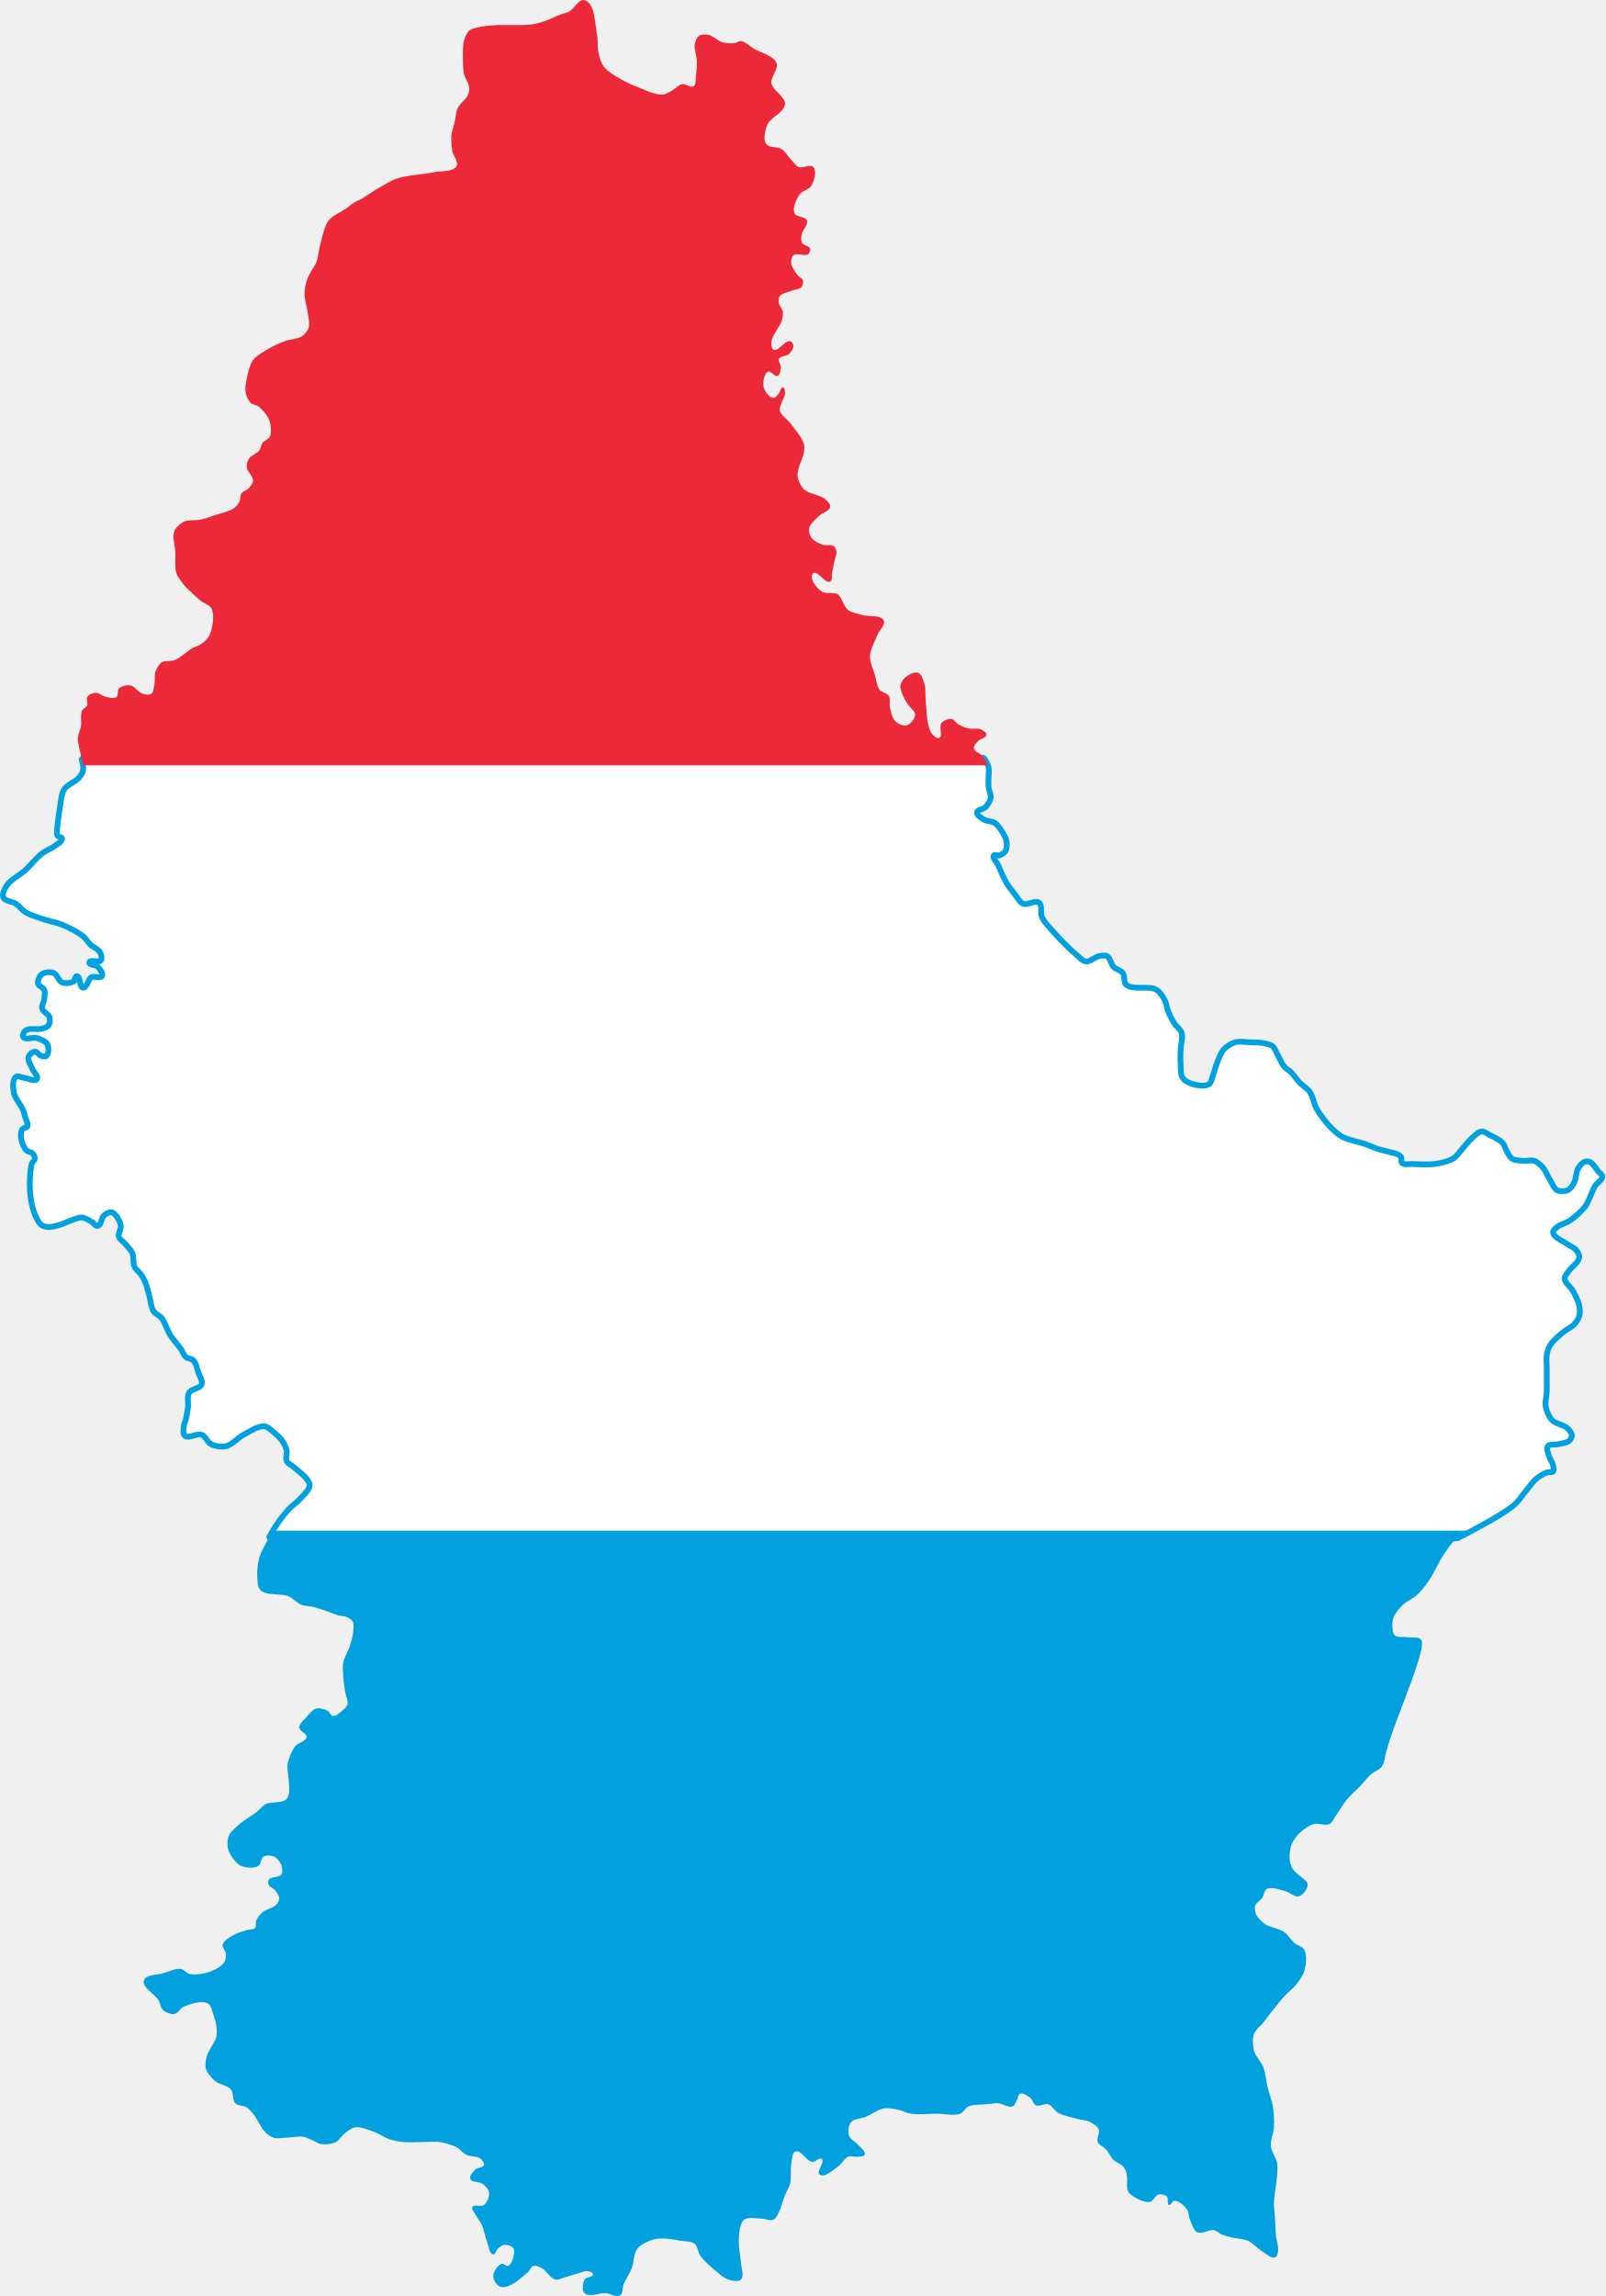
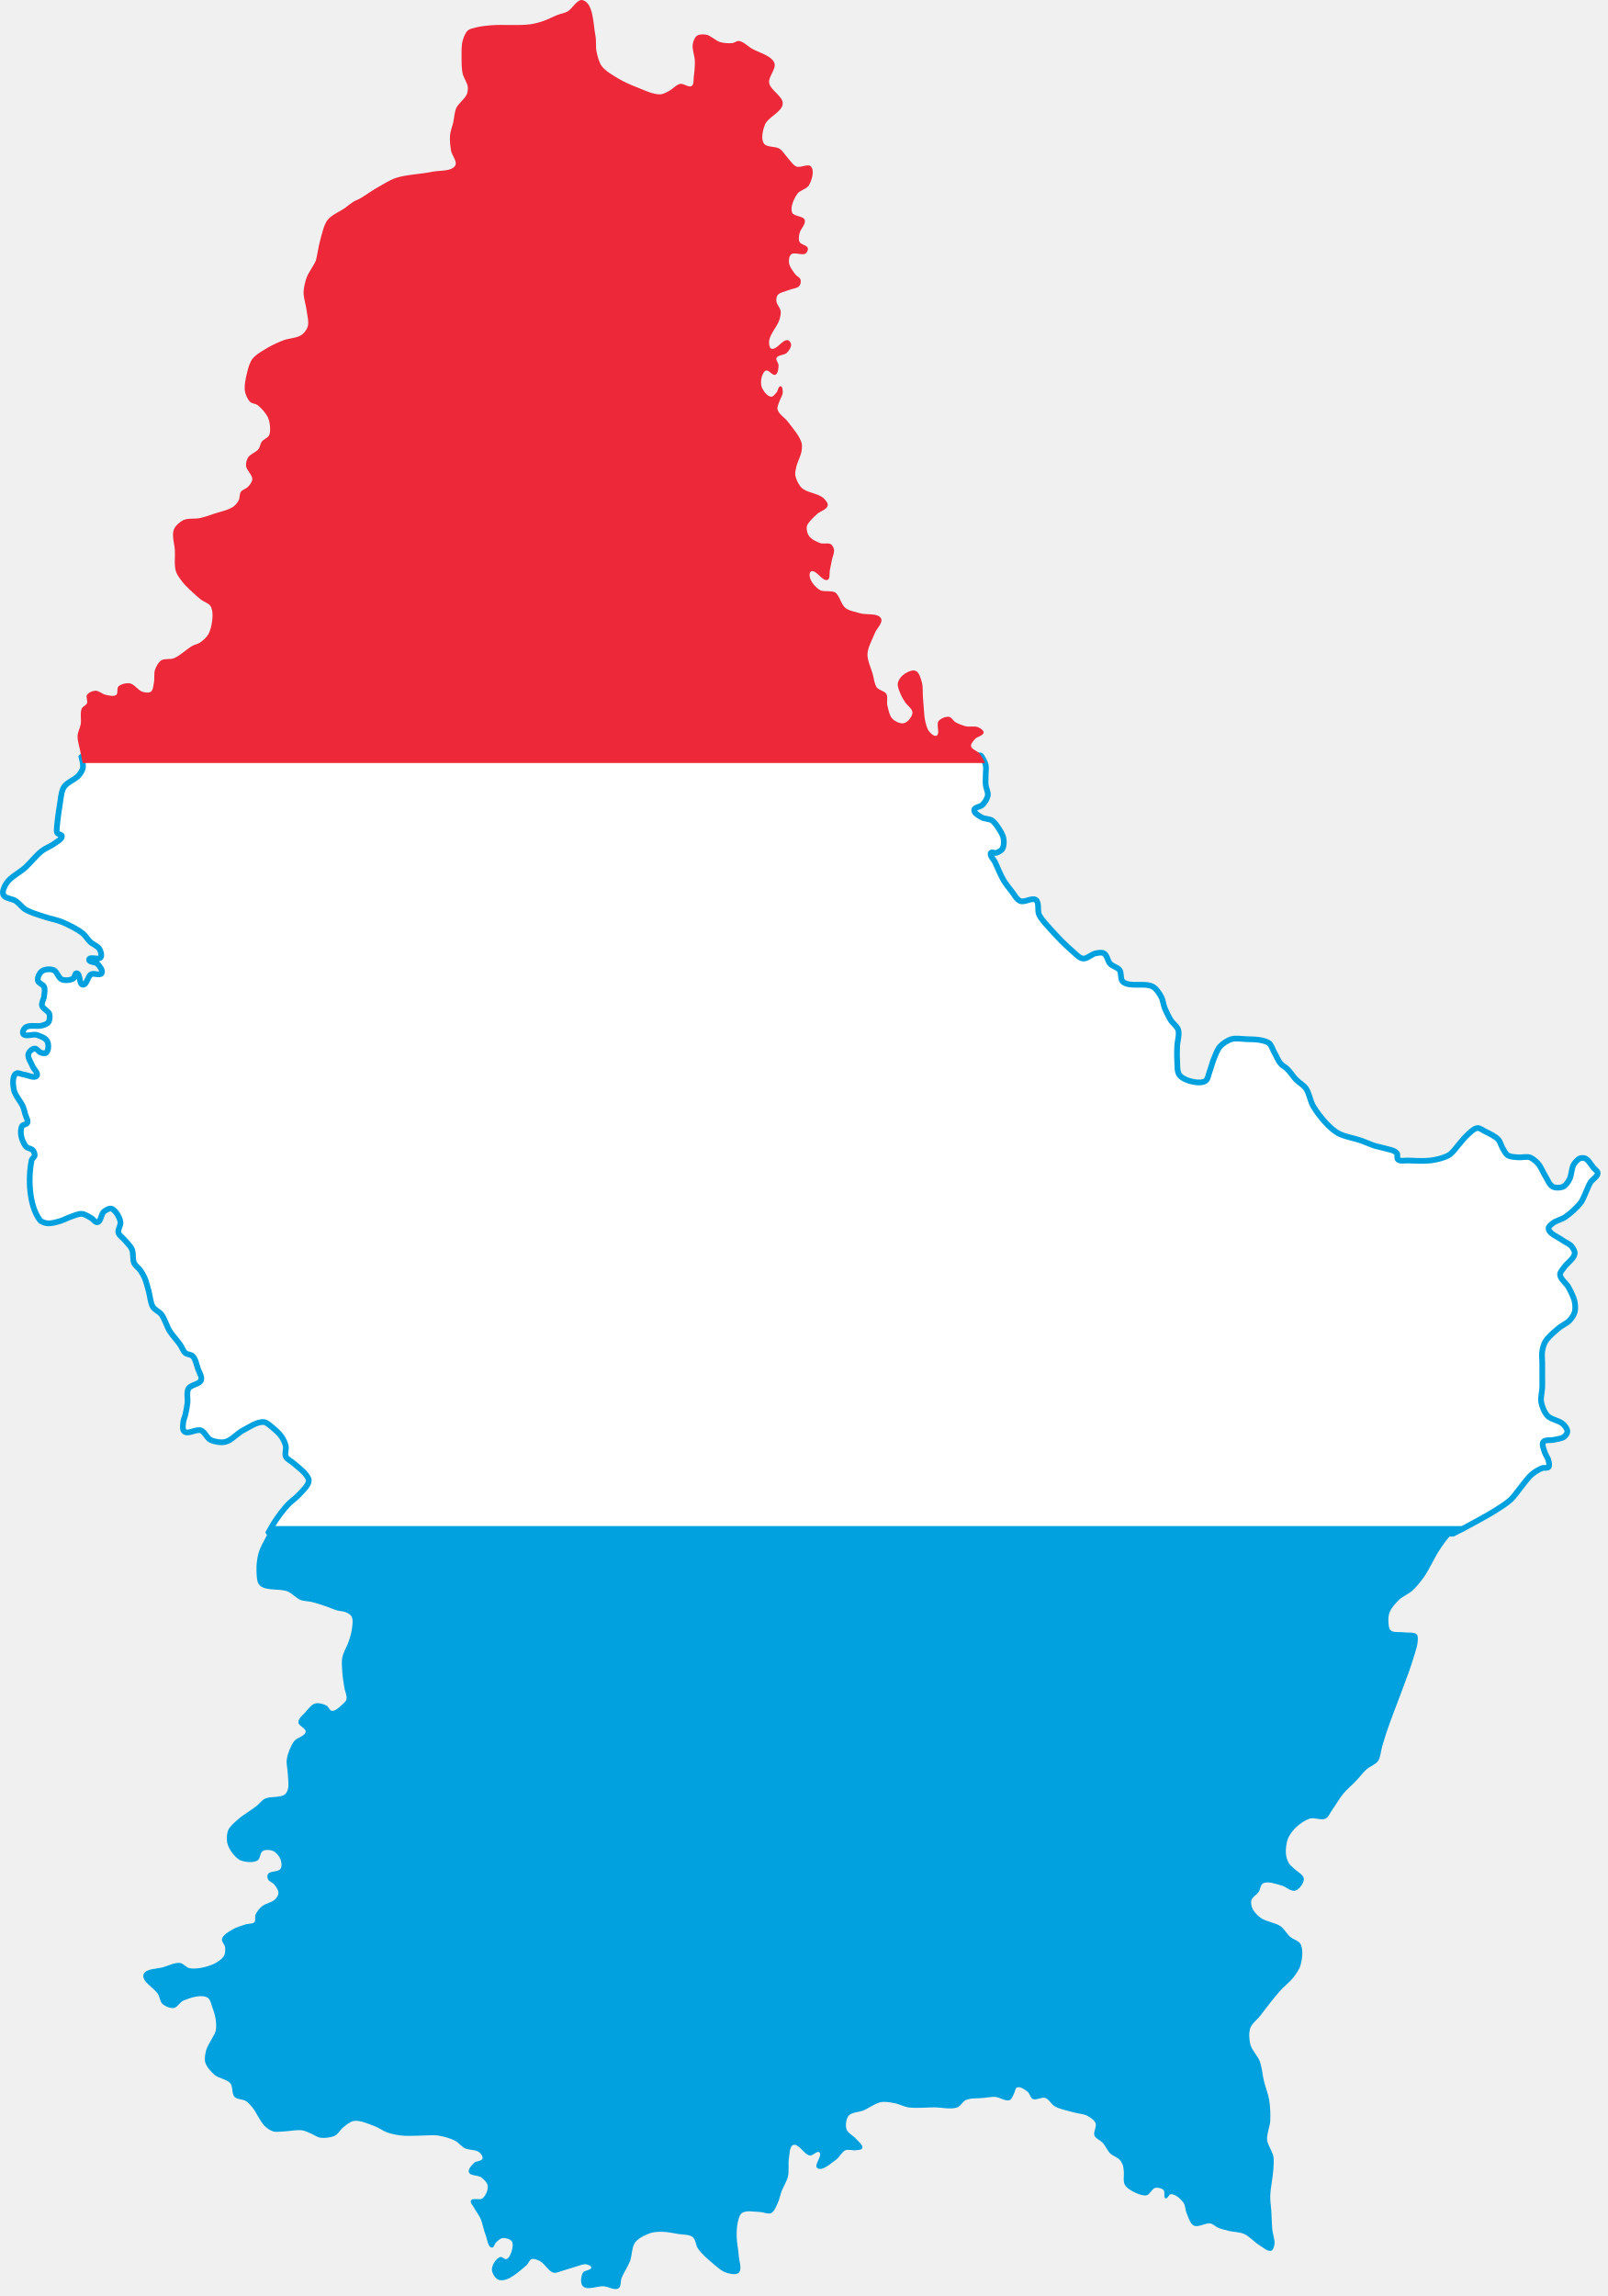
- <svg xmlns="http://www.w3.org/2000/svg" width="419.558" height="599.999" id="svg2" version="1.1">
+ <svg xmlns="http://www.w3.org/2000/svg" width="421.365" height="601.806" id="svg2" version="1.1">
  <defs id="defs12" />
  <path style="fill:#ffffff;stroke:#00a1de;stroke-width:1.5;stroke-miterlimit:0;stroke-dasharray:none;stroke-opacity:1" clip-path="none" d="m 21.269,197.999 c 0.233,1.074 0.632,2.352 0.443,3.34 -0.124,0.652 -0.664,1.418 -1.098,1.92 -0.957,1.109 -3.052,1.781 -3.84,3.016 -0.773,1.211 -0.845,3.247 -1.096,4.662 -0.361,2.04 -0.824,5.76 -0.824,6.857 0,1.097 1.371,0.789 1.371,1.371 0,0.814 -1.275,1.421 -1.92,1.918 -0.905,0.698 -2.384,1.222 -3.289,1.92 -1.474,1.137 -3.014,3.133 -4.389,4.389 -1.423,1.3 -3.893,2.492 -4.936,4.113 -0.507,0.789 -1.207,2.161 -0.824,3.018 0.451,1.008 2.377,1.026 3.291,1.645 0.82,0.555 1.624,1.677 2.469,2.193 1.356,0.829 3.432,1.407 4.936,1.92 1.38,0.47 3.316,0.811 4.662,1.371 1.734,0.722 4.023,1.841 5.486,3.018 0.681,0.548 1.282,1.593 1.918,2.193 0.682,0.644 2.005,1.105 2.469,1.92 0.328,0.577 0.666,1.659 0.273,2.193 -0.544,0.741 -2.886,-0.362 -3.016,0.549 -0.104,0.728 1.685,0.566 2.193,1.098 0.56,0.586 1.505,1.766 1.098,2.467 -0.415,0.715 -2.016,-0.119 -2.742,0.275 -0.926,0.503 -1.144,2.834 -2.193,2.742 -1.027,-0.09 -0.616,-2.996 -1.646,-3.018 -0.48,-0.01 -0.416,1.116 -0.822,1.371 -0.77,0.483 -2.173,0.61 -3.018,0.275 -0.921,-0.364 -1.272,-2.104 -2.193,-2.469 -0.845,-0.334 -2.277,-0.256 -3.016,0.273 -0.659,0.472 -1.246,1.672 -1.098,2.469 0.127,0.686 1.377,1.002 1.645,1.646 0.283,0.684 0.081,1.731 0,2.467 -0.083,0.754 -0.735,1.734 -0.547,2.469 0.216,0.847 1.662,1.357 1.918,2.193 0.194,0.634 0.11,1.654 -0.273,2.195 -0.319,0.451 -1.116,0.662 -1.645,0.822 -1.27,0.384 -3.363,-0.292 -4.389,0.549 -0.402,0.33 -0.837,1.211 -0.549,1.645 0.593,0.894 2.542,-0.052 3.564,0.273 0.914,0.291 2.31,0.791 2.744,1.646 0.411,0.81 0.396,2.403 -0.275,3.016 -0.304,0.277 -0.977,0.119 -1.371,0 -0.568,-0.172 -1.052,-1.127 -1.645,-1.096 -0.642,0.034 -1.471,0.753 -1.646,1.371 -0.285,1.001 0.721,2.321 1.098,3.291 0.293,0.755 1.565,1.806 1.096,2.467 -0.574,0.808 -2.304,-0.171 -3.289,-0.273 -0.66,-0.069 -1.67,-0.679 -2.195,-0.273 -0.986,0.76 -0.768,2.888 -0.549,4.113 0.279,1.558 1.878,3.194 2.469,4.662 0.224,0.556 0.394,1.341 0.549,1.92 0.175,0.655 0.808,1.567 0.549,2.193 -0.184,0.443 -1.112,0.419 -1.371,0.822 -0.402,0.627 -0.393,1.733 -0.275,2.469 0.156,0.982 0.681,2.3 1.371,3.016 0.383,0.397 1.273,0.418 1.646,0.824 0.3,0.326 0.584,0.929 0.549,1.371 -0.038,0.478 -0.729,0.901 -0.824,1.371 -0.943,4.641 -0.681,11.869 2.195,15.631 0.381,0.498 1.298,0.747 1.92,0.822 0.994,0.12 2.327,-0.279 3.291,-0.549 0.853,-0.239 1.902,-0.814 2.742,-1.096 0.889,-0.298 2.08,-0.893 3.016,-0.822 0.808,0.061 1.759,0.705 2.469,1.096 0.52,0.286 1.066,1.228 1.645,1.098 0.936,-0.21 0.924,-2.111 1.646,-2.742 0.472,-0.412 1.299,-0.909 1.92,-0.824 0.522,0.071 1.049,0.681 1.371,1.098 0.495,0.642 1.006,1.663 1.096,2.469 0.092,0.834 -0.761,1.93 -0.549,2.742 0.192,0.734 1.167,1.332 1.646,1.92 0.593,0.727 1.549,1.605 1.92,2.467 0.428,0.994 0.097,2.583 0.549,3.566 0.317,0.689 1.208,1.3 1.645,1.92 0.382,0.542 0.834,1.309 1.098,1.918 0.445,1.027 0.787,2.491 1.096,3.566 0.352,1.228 0.423,3.029 1.098,4.113 0.462,0.743 1.659,1.228 2.193,1.92 0.9,1.165 1.414,3.14 2.195,4.387 0.716,1.143 1.972,2.458 2.742,3.566 0.443,0.637 0.782,1.688 1.371,2.193 0.476,0.408 1.479,0.377 1.92,0.822 0.752,0.76 1.024,2.279 1.371,3.291 0.304,0.887 1.151,2.139 0.822,3.018 -0.416,1.111 -2.694,1.168 -3.291,2.193 -0.581,0.998 -0.131,2.694 -0.275,3.84 -0.115,0.913 -0.338,2.12 -0.547,3.016 -0.136,0.583 -0.499,1.323 -0.549,1.92 -0.062,0.742 -0.297,1.989 0.273,2.469 1.01,0.849 3.155,-0.742 4.389,-0.275 0.979,0.37 1.53,2 2.467,2.469 1.041,0.52 2.703,0.798 3.84,0.549 1.627,-0.357 3.182,-2.252 4.662,-3.018 1.574,-0.814 3.719,-2.351 5.484,-2.193 0.773,0.069 1.588,0.888 2.195,1.371 0.819,0.652 1.874,1.606 2.467,2.469 0.459,0.668 0.929,1.674 1.098,2.467 0.171,0.805 -0.344,1.997 0,2.744 0.317,0.689 1.352,1.141 1.92,1.645 1.002,0.888 2.485,1.946 3.291,3.016 0.332,0.441 0.861,1.096 0.822,1.646 -0.092,1.298 -1.612,2.586 -2.469,3.564 -0.806,0.92 -2.182,1.847 -3.016,2.742 -0.998,1.072 -2.192,2.63 -3.018,3.84 -0.74,1.084 -1.545,2.486 -2.24,3.758 l 310.725,0 c 0.776,-0.488 1.772,-0.885 2.502,-1.289 2.642,-1.464 6.226,-3.317 8.775,-4.938 1.194,-0.759 2.807,-1.775 3.84,-2.742 0.853,-0.799 1.719,-2.117 2.467,-3.016 0.896,-1.077 1.95,-2.659 3.018,-3.566 0.731,-0.621 1.842,-1.313 2.742,-1.645 0.47,-0.173 1.321,0.108 1.645,-0.273 0.319,-0.377 0.102,-1.164 0,-1.646 -0.168,-0.793 -0.884,-1.687 -1.096,-2.469 -0.195,-0.719 -0.715,-1.865 -0.275,-2.467 0.495,-0.677 1.928,-0.346 2.742,-0.549 0.833,-0.208 2.066,-0.295 2.744,-0.822 0.379,-0.294 0.817,-0.891 0.822,-1.371 0.007,-0.663 -0.622,-1.458 -1.098,-1.92 -1.003,-0.974 -3.153,-1.176 -4.113,-2.193 -0.809,-0.857 -1.433,-2.408 -1.645,-3.566 -0.207,-1.136 0.232,-2.684 0.273,-3.838 0.029,-0.822 0,-1.921 0,-2.744 l 0,-3.564 c 0,-0.987 -0.158,-2.317 0,-3.291 0.125,-0.77 0.412,-1.805 0.822,-2.469 0.795,-1.287 2.408,-2.592 3.566,-3.564 0.769,-0.645 2.051,-1.192 2.742,-1.92 0.534,-0.563 1.157,-1.447 1.371,-2.193 0.227,-0.791 0.165,-1.936 0,-2.742 -0.252,-1.228 -1.05,-2.738 -1.646,-3.84 -0.565,-1.043 -2.152,-2.105 -2.193,-3.291 -0.023,-0.663 0.73,-1.368 1.098,-1.92 0.748,-1.123 2.573,-2.226 2.742,-3.564 0.078,-0.622 -0.424,-1.438 -0.824,-1.92 -0.569,-0.684 -1.756,-1.109 -2.467,-1.645 -1.119,-0.842 -3.431,-1.623 -3.566,-3.018 -0.051,-0.524 0.688,-1.04 1.098,-1.371 0.858,-0.694 2.385,-1.015 3.291,-1.645 1.386,-0.963 3.103,-2.488 4.113,-3.84 0.44,-0.589 0.781,-1.529 1.098,-2.193 0.428,-0.897 0.857,-2.167 1.371,-3.018 0.485,-0.803 1.927,-1.529 1.92,-2.467 -0.004,-0.527 -0.758,-0.97 -1.098,-1.373 -0.639,-0.757 -1.29,-2.061 -2.193,-2.467 -0.375,-0.169 -0.991,-0.157 -1.371,0 -0.645,0.267 -1.292,1.043 -1.646,1.645 -0.607,1.032 -0.528,2.785 -1.096,3.84 -0.359,0.668 -0.957,1.603 -1.646,1.92 -0.747,0.344 -2.012,0.38 -2.742,0 -0.891,-0.464 -1.379,-1.896 -1.92,-2.742 -0.616,-0.963 -1.16,-2.438 -1.92,-3.291 -0.547,-0.614 -1.413,-1.386 -2.193,-1.646 -0.859,-0.286 -2.115,0.089 -3.016,0 -0.835,-0.083 -2.04,-0.091 -2.744,-0.547 -0.594,-0.384 -1.006,-1.314 -1.371,-1.92 -0.38,-0.63 -0.599,-1.653 -1.096,-2.195 -0.848,-0.926 -2.451,-1.615 -3.566,-2.193 -0.556,-0.288 -1.294,-0.88 -1.918,-0.822 -0.886,0.081 -1.796,1.062 -2.469,1.645 -0.837,0.724 -1.731,1.917 -2.469,2.742 -0.66,0.738 -1.407,1.866 -2.193,2.469 -0.438,0.336 -1.127,0.636 -1.646,0.822 -1.033,0.371 -2.474,0.7 -3.564,0.824 -1.717,0.196 -4.032,0.086 -5.758,0 -0.826,-0.041 -2.141,0.29 -2.744,-0.275 -0.365,-0.342 0.043,-1.257 -0.273,-1.645 -0.724,-0.888 -2.472,-1.026 -3.564,-1.371 -0.647,-0.204 -1.548,-0.344 -2.195,-0.549 -1.093,-0.345 -2.483,-0.992 -3.564,-1.371 -1.792,-0.629 -4.364,-1.014 -6.033,-1.92 -1.028,-0.557 -2.203,-1.628 -3.016,-2.469 -1.224,-1.265 -2.689,-3.136 -3.566,-4.662 -0.754,-1.311 -1.044,-3.429 -1.92,-4.662 -0.574,-0.808 -1.76,-1.499 -2.467,-2.193 -1.039,-1.02 -1.92,-2.742 -3.291,-3.564 -1.371,-0.823 -1.782,-2.462 -2.469,-3.566 -0.447,-0.719 -0.729,-1.914 -1.371,-2.467 -0.533,-0.459 -1.507,-0.672 -2.193,-0.822 -1.128,-0.246 -2.686,-0.234 -3.84,-0.275 -1.151,-0.041 -2.734,-0.322 -3.84,0 -1.03,0.3 -2.297,1.123 -3.016,1.92 -0.739,0.82 -1.224,2.271 -1.646,3.291 -0.398,0.961 -0.719,2.321 -1.096,3.291 -0.293,0.755 -0.418,2.025 -1.098,2.467 -1.035,0.672 -2.924,0.329 -4.113,0 -0.925,-0.256 -2.211,-0.845 -2.742,-1.645 -0.644,-0.969 -0.466,-2.679 -0.549,-3.84 -0.076,-1.067 -0.033,-2.495 0,-3.564 0.041,-1.318 0.662,-3.128 0.273,-4.389 -0.277,-0.896 -1.418,-1.673 -1.918,-2.467 -0.589,-0.934 -1.24,-2.265 -1.646,-3.291 -0.317,-0.798 -0.423,-1.982 -0.822,-2.742 -0.489,-0.933 -1.286,-2.206 -2.193,-2.742 -2.085,-1.231 -6.161,0.257 -7.953,-1.371 -0.694,-0.631 -0.276,-2.257 -0.824,-3.018 -0.52,-0.722 -1.853,-1 -2.467,-1.645 -0.662,-0.694 -0.812,-2.269 -1.646,-2.742 -0.573,-0.324 -1.548,-0.129 -2.193,0 -1.049,0.21 -2.228,1.486 -3.291,1.371 -0.998,-0.108 -1.973,-1.274 -2.742,-1.92 -1.872,-1.57 -4.138,-3.932 -5.76,-5.76 -0.972,-1.096 -2.394,-2.514 -3.016,-3.84 -0.5,-1.066 0.118,-3.128 -0.822,-3.838 -0.987,-0.745 -2.969,0.742 -4.113,0.273 -0.917,-0.376 -1.574,-1.697 -2.195,-2.469 -0.702,-0.872 -1.612,-2.059 -2.193,-3.016 -0.382,-0.629 -0.784,-1.528 -1.098,-2.193 -0.346,-0.733 -0.767,-1.728 -1.096,-2.469 -0.329,-0.74 -1.539,-1.789 -1.098,-2.469 0.224,-0.345 0.977,0.119 1.371,0 0.568,-0.172 1.341,-0.587 1.646,-1.096 0.426,-0.709 0.423,-1.931 0.273,-2.744 -0.166,-0.905 -0.862,-1.976 -1.371,-2.742 -0.42,-0.632 -1.011,-1.506 -1.646,-1.92 -0.72,-0.468 -2.005,-0.382 -2.742,-0.822 -0.699,-0.418 -2.01,-1.111 -1.918,-1.92 0.088,-0.771 1.659,-0.808 2.193,-1.371 0.583,-0.614 1.24,-1.63 1.371,-2.467 0.129,-0.829 -0.466,-1.907 -0.549,-2.742 -0.081,-0.819 0,-1.921 0,-2.744 0,-0.74 0.183,-1.749 0,-2.467 -0.207,-0.813 -0.739,-1.757 -1.277,-2.518 l -235.832,0 z" id="rect8" />
  <path style="fill:#00a1de" clip-path="none" d="m 71.337,399.999 c -0.591,0.987 -1.173,2.026 -1.635,2.904 -0.634,1.205 -1.548,2.803 -1.92,4.113 -0.385,1.355 -0.613,3.255 -0.547,4.662 0.055,1.177 -0.007,3.004 0.822,3.84 1.603,1.615 5.311,0.751 7.404,1.645 1.091,0.466 2.191,1.751 3.291,2.195 0.853,0.345 2.122,0.329 3.016,0.547 1.087,0.265 2.505,0.742 3.566,1.098 0.913,0.306 2.091,0.828 3.016,1.098 0.728,0.212 1.785,0.221 2.469,0.549 0.475,0.228 1.143,0.621 1.371,1.096 0.463,0.964 0.142,2.506 0,3.566 -0.125,0.93 -0.524,2.126 -0.822,3.016 -0.422,1.26 -1.395,2.808 -1.646,4.113 -0.218,1.131 -0.076,2.691 0,3.84 0.082,1.242 0.355,2.883 0.549,4.113 0.143,0.909 0.774,2.126 0.549,3.018 -0.129,0.511 -0.701,1.024 -1.098,1.371 -0.722,0.631 -1.79,1.762 -2.742,1.645 -0.577,-0.071 -0.856,-1.101 -1.371,-1.371 -0.815,-0.427 -2.132,-0.797 -3.018,-0.549 -0.954,0.267 -1.808,1.453 -2.467,2.193 -0.668,0.75 -1.945,1.74 -1.92,2.744 0.024,0.938 2.025,1.535 1.92,2.467 -0.131,1.162 -2.321,1.529 -3.018,2.469 -0.901,1.215 -1.676,3.169 -1.92,4.662 -0.2,1.221 0.234,2.877 0.275,4.113 0.038,1.151 0.307,2.73 0,3.84 -0.128,0.462 -0.432,1.093 -0.822,1.371 -1.301,0.927 -3.782,0.382 -5.211,1.096 -0.782,0.391 -1.509,1.375 -2.193,1.92 -1.429,1.137 -3.578,2.346 -4.938,3.566 -0.824,0.74 -2.03,1.726 -2.469,2.742 -0.393,0.909 -0.461,2.318 -0.273,3.291 0.174,0.903 0.809,2.014 1.371,2.742 0.535,0.692 1.375,1.612 2.193,1.92 1.232,0.463 3.254,0.668 4.389,0 0.73,-0.43 0.641,-2.039 1.371,-2.469 0.709,-0.417 1.993,-0.34 2.742,0 0.796,0.361 1.612,1.375 1.92,2.193 0.26,0.693 0.411,1.853 0,2.469 -0.593,0.89 -2.698,0.481 -3.291,1.371 -0.228,0.342 -0.174,0.999 0,1.371 0.273,0.582 1.246,0.867 1.645,1.371 0.457,0.577 1.098,1.458 1.098,2.193 0,0.552 -0.438,1.25 -0.822,1.646 -0.846,0.872 -2.644,1.128 -3.564,1.92 -0.624,0.537 -1.332,1.433 -1.646,2.193 -0.223,0.537 0.116,1.488 -0.273,1.92 -0.454,0.504 -1.548,0.344 -2.195,0.549 -1.093,0.345 -2.588,0.772 -3.564,1.371 -0.944,0.579 -2.48,1.392 -2.742,2.467 -0.167,0.683 0.74,1.497 0.822,2.195 0.078,0.659 0.05,1.615 -0.273,2.193 -0.515,0.919 -1.782,1.76 -2.742,2.193 -1.751,0.789 -4.415,1.418 -6.309,1.098 -0.835,-0.141 -1.627,-1.26 -2.467,-1.371 -1.345,-0.177 -3.092,0.696 -4.389,1.096 -1.592,0.491 -4.732,0.324 -5.211,1.92 -0.558,1.86 2.864,3.532 3.84,5.211 0.407,0.7 0.505,1.916 1.098,2.469 0.704,0.657 2.064,1.245 3.016,1.096 0.927,-0.146 1.603,-1.557 2.469,-1.918 1.761,-0.735 4.622,-1.72 6.307,-0.824 0.812,0.432 1.043,1.883 1.371,2.742 0.335,0.876 0.7,2.088 0.824,3.018 0.12,0.897 0.208,2.135 0,3.016 -0.169,0.716 -0.769,1.537 -1.098,2.195 -0.411,0.823 -1.123,1.857 -1.371,2.742 -0.267,0.954 -0.549,2.339 -0.275,3.291 0.341,1.186 1.532,2.488 2.469,3.291 1.062,0.91 3.223,1.114 4.113,2.193 0.712,0.863 0.327,2.754 1.098,3.564 0.664,0.698 2.203,0.58 3.016,1.098 0.589,0.375 1.204,1.105 1.646,1.645 1.128,1.376 2.014,3.698 3.291,4.938 0.557,0.541 1.447,1.157 2.193,1.371 0.791,0.227 1.92,0.023 2.742,0 1.483,-0.041 3.471,-0.499 4.938,-0.275 0.695,0.106 1.543,0.558 2.193,0.824 0.75,0.307 1.666,0.984 2.469,1.096 1.152,0.16 2.797,-0.029 3.838,-0.549 0.833,-0.416 1.462,-1.621 2.195,-2.193 0.756,-0.59 1.793,-1.503 2.742,-1.645 1.678,-0.25 3.894,0.783 5.484,1.371 1.035,0.383 2.249,1.279 3.291,1.645 1.112,0.39 2.666,0.698 3.838,0.822 1.473,0.156 3.457,0 4.938,0 1.399,0 3.28,-0.211 4.662,0 1.363,0.208 3.165,0.732 4.387,1.371 0.831,0.435 1.632,1.495 2.469,1.92 1.068,0.542 2.918,0.333 3.84,1.098 0.425,0.352 0.997,1.121 0.822,1.645 -0.233,0.698 -1.662,0.589 -2.193,1.098 -0.612,0.586 -1.649,1.669 -1.371,2.469 0.351,1.01 2.447,0.714 3.291,1.371 0.649,0.505 1.542,1.377 1.645,2.193 0.133,1.061 -0.538,2.62 -1.371,3.291 -0.716,0.577 -2.582,-0.261 -3.018,0.549 -0.297,0.552 0.539,1.362 0.824,1.92 0.437,0.854 1.252,1.867 1.645,2.742 0.564,1.258 0.855,3.108 1.371,4.387 0.413,1.024 0.549,3.175 1.646,3.291 0.524,0.056 0.707,-1.015 1.096,-1.371 0.437,-0.401 1.058,-1.017 1.646,-1.096 0.774,-0.104 2.01,0.189 2.467,0.822 0.433,0.601 0.204,1.755 0,2.467 -0.214,0.746 -0.641,1.933 -1.371,2.195 -0.49,0.176 -1.152,-0.718 -1.645,-0.549 -1.122,0.385 -2.207,2.105 -2.193,3.291 0.011,1.004 0.943,2.51 1.92,2.742 2.364,0.561 5.247,-2.303 7.129,-3.84 0.498,-0.407 0.76,-1.445 1.371,-1.645 0.645,-0.211 1.592,0.239 2.195,0.549 1.247,0.639 2.204,2.68 3.564,3.016 0.736,0.182 1.735,-0.355 2.469,-0.549 1.082,-0.286 2.483,-0.81 3.564,-1.096 0.733,-0.194 1.72,-0.67 2.469,-0.549 0.474,0.077 1.367,0.343 1.371,0.822 0.007,0.776 -1.819,0.692 -2.195,1.371 -0.518,0.935 -0.756,2.808 0,3.564 1.163,1.163 3.845,-0.117 5.486,0 1.161,0.083 2.858,1.175 3.838,0.549 0.724,-0.463 0.506,-1.944 0.822,-2.742 0.543,-1.368 1.667,-3.013 2.195,-4.387 0.552,-1.434 0.44,-3.715 1.371,-4.938 0.872,-1.145 2.744,-2.027 4.113,-2.469 0.943,-0.304 2.301,-0.303 3.291,-0.273 1.163,0.034 2.694,0.345 3.84,0.549 1.16,0.207 2.92,0.084 3.838,0.822 0.774,0.623 0.805,2.201 1.371,3.018 0.928,1.339 2.589,2.794 3.84,3.838 0.999,0.833 2.323,2.081 3.564,2.469 0.942,0.294 2.593,0.698 3.291,0 0.931,-0.931 0.073,-3.074 0,-4.389 -0.082,-1.488 -0.518,-3.446 -0.547,-4.936 -0.023,-1.155 -0.006,-2.72 0.273,-3.84 0.196,-0.786 0.432,-2.006 1.098,-2.467 1.152,-0.798 3.261,-0.298 4.662,-0.275 0.909,0.015 2.196,0.667 3.016,0.275 0.803,-0.384 1.256,-1.669 1.646,-2.469 0.457,-0.935 0.726,-2.318 1.096,-3.291 0.445,-1.171 1.361,-2.62 1.646,-3.84 0.338,-1.444 -0.005,-3.479 0.273,-4.936 0.195,-1.022 0.118,-2.939 1.098,-3.291 1.461,-0.525 2.845,2.559 4.387,2.742 0.775,0.092 1.867,-1.32 2.469,-0.822 0.96,0.793 -1.546,3.367 -0.549,4.113 1.297,0.971 3.6,-1.276 4.936,-2.193 0.863,-0.593 1.501,-2.068 2.469,-2.469 0.76,-0.315 1.93,0.132 2.742,0 0.514,-0.083 1.478,-0.057 1.646,-0.549 0.289,-0.842 -1.082,-1.779 -1.646,-2.467 -0.664,-0.81 -2.141,-1.474 -2.467,-2.469 -0.337,-1.028 -0.142,-2.73 0.547,-3.564 0.779,-0.943 2.709,-0.904 3.84,-1.371 1.429,-0.59 3.142,-1.916 4.662,-2.195 1.055,-0.194 2.511,0.075 3.564,0.275 1.099,0.209 2.46,0.929 3.566,1.096 2.034,0.306 4.799,0 6.855,0 1.81,0 4.339,0.637 6.033,0 0.819,-0.308 1.394,-1.565 2.193,-1.92 1.287,-0.572 3.261,-0.401 4.662,-0.547 0.904,-0.094 2.111,-0.33 3.018,-0.275 1.176,0.071 2.747,1.266 3.838,0.822 0.55,-0.223 0.8,-1.131 1.098,-1.645 0.277,-0.477 0.306,-1.448 0.822,-1.645 0.828,-0.315 2.045,0.549 2.742,1.096 0.557,0.437 0.729,1.623 1.371,1.92 0.899,0.416 2.351,-0.587 3.291,-0.273 0.94,0.313 1.607,1.704 2.469,2.193 1.426,0.809 3.633,1.199 5.211,1.645 0.979,0.277 2.389,0.353 3.291,0.824 0.775,0.405 1.865,1.107 2.193,1.918 0.372,0.918 -0.645,2.373 -0.273,3.291 0.328,0.811 1.609,1.269 2.193,1.92 0.671,0.747 1.202,2.04 1.92,2.742 0.636,0.622 1.853,1.002 2.467,1.646 0.331,0.347 0.658,0.921 0.824,1.371 0.173,0.47 0.213,1.148 0.273,1.645 0.129,1.065 -0.248,2.63 0.275,3.566 0.546,0.977 1.991,1.744 3.016,2.193 0.768,0.337 1.932,0.765 2.742,0.549 0.845,-0.225 1.343,-1.715 2.193,-1.92 0.659,-0.159 1.716,0.069 2.195,0.549 0.48,0.48 -0.096,1.976 0.547,2.193 0.499,0.168 0.847,-1.075 1.373,-1.098 1.185,-0.051 2.583,1.242 3.289,2.195 0.511,0.69 0.482,1.954 0.824,2.742 0.455,1.048 0.895,2.784 1.92,3.291 1.189,0.588 3.086,-0.809 4.387,-0.549 0.65,0.13 1.31,0.834 1.92,1.096 0.789,0.339 1.909,0.616 2.742,0.824 1.221,0.305 2.962,0.315 4.113,0.822 1.4,0.617 2.793,2.242 4.113,3.016 0.858,0.502 2.08,1.703 3.018,1.371 0.52,-0.184 0.734,-1.1 0.822,-1.645 0.186,-1.148 -0.434,-2.682 -0.549,-3.84 -0.146,-1.476 -0.179,-3.455 -0.273,-4.936 -0.073,-1.152 -0.3,-2.685 -0.275,-3.84 0.047,-2.153 0.701,-4.981 0.824,-7.131 0.057,-0.986 0.176,-2.318 0,-3.289 -0.251,-1.383 -1.511,-2.989 -1.646,-4.389 -0.145,-1.494 0.736,-3.437 0.822,-4.936 0.095,-1.645 -0.01,-3.86 -0.273,-5.486 -0.246,-1.517 -1.007,-3.442 -1.371,-4.936 -0.379,-1.552 -0.535,-3.716 -1.098,-5.211 -0.532,-1.414 -2.084,-2.926 -2.467,-4.387 -0.334,-1.273 -0.443,-3.149 0,-4.389 0.393,-1.101 1.74,-2.1 2.467,-3.016 0.839,-1.057 1.899,-2.513 2.742,-3.566 0.803,-1.003 1.878,-2.342 2.744,-3.291 0.942,-1.031 2.437,-2.183 3.289,-3.289 0.698,-0.905 1.622,-2.188 1.92,-3.291 0.429,-1.588 0.76,-4.027 0,-5.486 -0.464,-0.891 -1.99,-1.252 -2.742,-1.918 -0.829,-0.733 -1.565,-2.103 -2.467,-2.744 -1.382,-0.983 -3.832,-1.206 -5.211,-2.193 -0.806,-0.577 -1.786,-1.566 -2.195,-2.469 -0.274,-0.604 -0.468,-1.559 -0.273,-2.193 0.256,-0.836 1.432,-1.467 1.92,-2.193 0.41,-0.611 0.451,-1.842 1.098,-2.193 1.309,-0.712 3.493,0.174 4.936,0.547 1.036,0.267 2.226,1.476 3.291,1.373 0.59,-0.057 1.276,-0.633 1.645,-1.098 0.437,-0.551 0.973,-1.506 0.824,-2.193 -0.222,-1.023 -1.728,-1.728 -2.469,-2.469 -0.411,-0.411 -1.065,-0.876 -1.371,-1.371 -0.41,-0.664 -0.749,-1.692 -0.822,-2.469 -0.118,-1.239 0.084,-2.957 0.547,-4.113 0.416,-1.039 1.374,-2.255 2.195,-3.016 0.922,-0.853 2.356,-1.853 3.564,-2.195 1.187,-0.336 3.009,0.552 4.113,0 0.736,-0.368 1.167,-1.525 1.646,-2.193 0.932,-1.297 1.994,-3.161 3.016,-4.389 0.893,-1.073 2.328,-2.279 3.291,-3.289 0.844,-0.885 1.832,-2.201 2.742,-3.018 0.833,-0.747 2.376,-1.276 3.018,-2.193 0.686,-0.982 0.755,-2.691 1.096,-3.84 0.318,-1.073 0.743,-2.503 1.098,-3.564 2.076,-6.221 5.553,-14.277 7.404,-20.568 0.31,-1.053 0.788,-2.467 0.822,-3.564 0.015,-0.5 0.08,-1.293 -0.273,-1.646 -0.708,-0.708 -2.303,-0.39 -3.291,-0.549 -1.068,-0.171 -2.753,0.169 -3.564,-0.547 -0.449,-0.396 -0.495,-1.323 -0.549,-1.92 -0.074,-0.824 -0.027,-1.972 0.273,-2.742 0.448,-1.15 1.58,-2.435 2.469,-3.291 0.937,-0.902 2.601,-1.594 3.564,-2.469 1.037,-0.942 2.212,-2.418 3.018,-3.564 1.42,-2.02 2.73,-5.085 4.113,-7.131 0.821,-1.213 1.897,-2.894 3.016,-3.84 0.787,-0.666 2.116,-1.145 3.018,-1.645 0.39,-0.216 0.88,-0.48 1.305,-0.711 l -313.398,0 z" id="rect4" />
  <path style="fill:#ed2939" clip-path="none" d="m 152.524,0.001 c -1.352,-0.066 -2.567,2.405 -3.842,3.064 -0.693,0.359 -1.739,0.545 -2.469,0.822 -1.171,0.445 -2.65,1.246 -3.838,1.646 -0.964,0.325 -2.283,0.685 -3.291,0.822 -3.099,0.423 -7.306,0.011 -10.422,0.273 -1.159,0.098 -2.711,0.261 -3.838,0.549 -0.681,0.174 -1.673,0.352 -2.195,0.822 -0.684,0.615 -1.13,1.855 -1.371,2.742 -0.324,1.194 -0.27,2.876 -0.273,4.113 -0.003,1.319 -0.008,3.1 0.273,4.389 0.244,1.12 1.242,2.426 1.371,3.564 0.065,0.578 -0.048,1.384 -0.273,1.92 -0.524,1.243 -2.176,2.342 -2.742,3.566 -0.495,1.069 -0.556,2.69 -0.822,3.838 -0.23,0.991 -0.734,2.277 -0.824,3.291 -0.11,1.232 0.063,2.895 0.275,4.113 0.206,1.18 1.684,2.796 1.096,3.84 -0.921,1.634 -4.202,1.241 -6.033,1.646 -2.852,0.632 -6.831,0.706 -9.598,1.645 -1.673,0.568 -3.675,1.87 -5.211,2.742 -1.509,0.857 -3.564,2.469 -4.936,3.018 -1.371,0.548 -2.308,1.528 -3.291,2.193 -1.323,0.896 -3.408,1.754 -4.389,3.016 -1.022,1.315 -1.457,3.61 -1.918,5.211 -0.442,1.535 -0.823,4.114 -1.098,5.211 -0.274,1.097 -1.928,3.175 -2.469,4.662 -0.403,1.107 -0.795,2.662 -0.822,3.84 -0.034,1.501 0.649,3.444 0.822,4.936 0.143,1.229 0.627,2.928 0.275,4.113 -0.234,0.789 -0.971,1.724 -1.646,2.193 -1.198,0.831 -3.298,0.856 -4.662,1.371 -1.274,0.481 -2.942,1.226 -4.113,1.92 -1.317,0.78 -3.184,1.802 -4.113,3.018 -0.696,0.91 -1.1,2.451 -1.371,3.564 -0.353,1.448 -0.81,3.471 -0.549,4.937 0.162,0.906 0.702,2.111 1.371,2.742 0.456,0.43 1.418,0.448 1.92,0.822 1.03,0.768 2.188,2.132 2.742,3.291 0.362,0.757 0.526,1.904 0.549,2.742 0.016,0.582 0.004,1.41 -0.275,1.92 -0.365,0.665 -1.469,1.033 -1.918,1.645 -0.371,0.505 -0.445,1.421 -0.824,1.92 -0.638,0.838 -2.173,1.307 -2.742,2.193 -0.366,0.571 -0.612,1.52 -0.549,2.195 0.11,1.173 1.698,2.388 1.646,3.564 -0.029,0.663 -0.653,1.428 -1.098,1.92 -0.475,0.525 -1.522,0.786 -1.92,1.371 -0.382,0.561 -0.24,1.588 -0.547,2.193 -0.291,0.573 -0.846,1.276 -1.371,1.646 -1.361,0.96 -3.633,1.385 -5.211,1.918 -1.06,0.358 -2.472,0.863 -3.566,1.098 -1.297,0.278 -3.195,-0.034 -4.387,0.549 -0.941,0.46 -2.092,1.492 -2.469,2.469 -0.592,1.537 0.193,3.839 0.275,5.484 0.082,1.645 -0.227,3.915 0.273,5.484 0.326,1.022 1.249,2.179 1.92,3.016 0.655,0.817 1.704,1.753 2.469,2.469 0.639,0.597 1.499,1.388 2.193,1.92 0.707,0.541 1.964,0.912 2.467,1.646 0.429,0.626 0.549,1.708 0.549,2.467 0,1.517 -0.366,3.608 -1.096,4.938 -0.448,0.816 -1.425,1.672 -2.195,2.193 -0.519,0.351 -1.367,0.524 -1.918,0.822 -1.565,0.848 -3.282,2.637 -4.938,3.291 -0.931,0.368 -2.451,0.005 -3.291,0.549 -0.747,0.483 -1.351,1.628 -1.645,2.469 -0.326,0.935 -0.076,2.319 -0.275,3.289 -0.157,0.765 -0.189,2.012 -0.822,2.469 -0.534,0.385 -1.563,0.191 -2.193,0 -1.136,-0.344 -2.12,-2.003 -3.291,-2.193 -0.926,-0.15 -2.361,0.152 -3.018,0.822 -0.475,0.485 -0.012,1.776 -0.547,2.193 -0.648,0.506 -1.934,0.156 -2.742,0 -0.87,-0.168 -1.859,-1.133 -2.744,-1.096 -0.735,0.031 -1.806,0.47 -2.193,1.096 -0.346,0.56 0.252,1.587 0,2.195 -0.223,0.537 -1.131,0.841 -1.371,1.371 -0.511,1.126 -0.069,2.894 -0.273,4.113 -0.155,0.925 -0.781,2.079 -0.824,3.016 -0.065,1.419 0.6,3.26 0.824,4.662 0.118,0.741 0.385,1.643 0.514,2.5 l 236.52,0 c -0.335,-0.878 -0.925,-1.829 -1.463,-2.5 -0.547,-0.682 -2.05,-1.057 -2.195,-1.92 -0.11,-0.654 0.659,-1.421 1.098,-1.918 0.544,-0.617 2.135,-0.826 2.193,-1.646 0.041,-0.58 -0.843,-1.126 -1.371,-1.371 -0.899,-0.417 -2.327,-0.046 -3.291,-0.273 -0.862,-0.204 -1.981,-0.644 -2.742,-1.098 -0.552,-0.329 -1.01,-1.271 -1.645,-1.371 -0.875,-0.139 -2.195,0.401 -2.742,1.098 -0.719,0.915 0.496,3.327 -0.549,3.838 -0.596,0.291 -1.492,-0.588 -1.92,-1.096 -0.621,-0.736 -0.878,-2.08 -1.098,-3.018 -0.17,-0.725 -0.204,-1.727 -0.273,-2.469 -0.1,-1.068 -0.196,-2.495 -0.275,-3.564 -0.085,-1.152 0.052,-2.732 -0.273,-3.84 -0.29,-0.989 -0.685,-2.638 -1.645,-3.016 -0.968,-0.381 -2.473,0.454 -3.291,1.098 -0.61,0.48 -1.258,1.425 -1.371,2.193 -0.137,0.928 0.463,2.149 0.822,3.016 0.254,0.613 0.741,1.36 1.096,1.92 0.538,0.848 1.952,1.738 1.92,2.742 -0.034,1.053 -1.179,2.457 -2.193,2.742 -0.927,0.26 -2.328,-0.421 -3.016,-1.096 -0.818,-0.803 -1.111,-2.45 -1.371,-3.566 -0.206,-0.885 0.189,-2.235 -0.275,-3.016 -0.455,-0.765 -1.937,-0.933 -2.469,-1.646 -0.669,-0.897 -0.789,-2.488 -1.096,-3.564 -0.443,-1.554 -1.435,-3.596 -1.371,-5.211 0.069,-1.742 1.288,-3.86 1.92,-5.484 0.454,-1.168 2.201,-2.717 1.645,-3.84 -0.754,-1.519 -3.861,-0.88 -5.484,-1.371 -1.171,-0.354 -2.876,-0.618 -3.84,-1.371 -1.169,-0.913 -1.51,-3.288 -2.742,-4.113 -0.349,-0.233 -0.957,-0.209 -1.371,-0.273 -0.736,-0.114 -1.813,0.077 -2.469,-0.275 -1.132,-0.609 -2.406,-2.051 -2.742,-3.291 -0.131,-0.483 -0.171,-1.417 0.275,-1.645 1.311,-0.668 3.058,2.826 4.387,2.193 0.685,-0.326 0.392,-1.725 0.549,-2.467 0.173,-0.821 0.384,-1.921 0.549,-2.744 0.165,-0.823 0.692,-1.915 0.549,-2.742 -0.082,-0.473 -0.419,-1.114 -0.824,-1.371 -0.698,-0.443 -1.961,-0.003 -2.742,-0.273 -1.014,-0.351 -2.4,-1.042 -3.016,-1.92 -0.435,-0.621 -0.67,-1.72 -0.549,-2.469 0.077,-0.474 0.527,-0.993 0.822,-1.371 0.501,-0.642 1.313,-1.377 1.92,-1.92 0.785,-0.703 2.545,-1.158 2.742,-2.193 0.124,-0.652 -0.609,-1.469 -1.096,-1.92 -1.403,-1.302 -4.394,-1.402 -5.76,-2.742 -0.788,-0.773 -1.46,-2.203 -1.646,-3.291 -0.112,-0.654 0.129,-1.546 0.275,-2.193 0.288,-1.269 1.163,-2.829 1.371,-4.113 0.105,-0.65 0.187,-1.562 0,-2.193 -0.558,-1.882 -2.399,-3.907 -3.564,-5.486 -0.763,-1.034 -2.456,-2.036 -2.742,-3.289 -0.151,-0.661 0.345,-1.548 0.547,-2.195 0.209,-0.671 0.811,-1.491 0.824,-2.193 0.01,-0.52 -0.033,-1.577 -0.549,-1.646 -0.588,-0.079 -0.697,1.209 -1.098,1.646 -0.356,0.388 -0.845,1.127 -1.371,1.098 -1.046,-0.058 -2.068,-1.501 -2.469,-2.469 -0.315,-0.76 -0.238,-1.955 0,-2.742 0.172,-0.568 0.528,-1.481 1.098,-1.646 0.778,-0.226 1.727,1.425 2.469,1.098 0.714,-0.315 0.805,-1.688 0.822,-2.469 0.013,-0.599 -0.79,-1.372 -0.549,-1.92 0.37,-0.842 2.092,-0.721 2.742,-1.371 0.52,-0.52 1.164,-1.46 1.098,-2.193 -0.037,-0.41 -0.422,-1.003 -0.822,-1.098 -1.432,-0.338 -3.042,2.788 -4.389,2.195 -0.548,-0.241 -0.599,-1.323 -0.549,-1.92 0.159,-1.907 2.205,-3.923 2.742,-5.76 0.186,-0.637 0.372,-1.537 0.275,-2.193 -0.119,-0.802 -0.995,-1.665 -1.098,-2.469 -0.063,-0.496 -0.029,-1.248 0.275,-1.645 0.605,-0.789 2.101,-0.981 3.016,-1.371 0.815,-0.348 2.187,-0.407 2.742,-1.098 0.314,-0.39 0.428,-1.168 0.275,-1.645 -0.178,-0.554 -1.025,-0.905 -1.373,-1.371 -0.618,-0.825 -1.514,-1.995 -1.645,-3.018 -0.086,-0.673 0.029,-1.757 0.549,-2.193 0.884,-0.743 2.907,0.406 3.84,-0.275 0.358,-0.261 0.666,-0.945 0.547,-1.371 -0.222,-0.792 -1.825,-0.909 -2.193,-1.645 -0.294,-0.589 -0.12,-1.546 0,-2.193 0.209,-1.127 1.751,-2.485 1.371,-3.566 -0.379,-1.078 -2.861,-0.861 -3.291,-1.92 -0.578,-1.424 0.495,-3.673 1.371,-4.936 0.638,-0.919 2.455,-1.226 3.018,-2.193 0.749,-1.288 1.543,-3.827 0.549,-4.938 -0.768,-0.858 -2.776,0.441 -3.84,0 -0.86,-0.356 -1.555,-1.516 -2.193,-2.193 -0.68,-0.721 -1.368,-1.921 -2.195,-2.467 -1.086,-0.716 -3.382,-0.297 -4.113,-1.373 -0.834,-1.227 -0.275,-3.558 0.275,-4.936 0.801,-2.005 4.524,-3.329 4.662,-5.484 0.126,-1.958 -3.255,-3.547 -3.566,-5.484 -0.257,-1.596 1.961,-3.706 1.371,-5.211 -0.783,-1.998 -4.201,-2.723 -6.033,-3.84 -0.976,-0.595 -2.154,-1.802 -3.291,-1.92 -0.518,-0.054 -1.128,0.487 -1.645,0.549 -0.984,0.118 -2.341,0.009 -3.291,-0.273 -1.165,-0.346 -2.372,-1.689 -3.564,-1.92 -0.731,-0.142 -1.858,-0.153 -2.469,0.273 -0.604,0.421 -0.973,1.47 -1.098,2.195 -0.224,1.308 0.511,3.061 0.549,4.387 0.036,1.236 -0.098,2.889 -0.273,4.113 -0.108,0.751 0.083,2.049 -0.549,2.469 -0.766,0.509 -2.115,-0.726 -3.018,-0.549 -1.053,0.206 -2.056,1.441 -3.016,1.92 -0.629,0.314 -1.491,0.8 -2.193,0.822 -1.977,0.063 -4.463,-1.209 -6.309,-1.92 -1.442,-0.556 -3.338,-1.396 -4.662,-2.193 -1.41,-0.848 -3.41,-1.966 -4.387,-3.291 -0.726,-0.985 -1.122,-2.642 -1.371,-3.84 -0.252,-1.211 -0.026,-2.902 -0.275,-4.113 -0.598,-2.905 -0.457,-8.449 -3.291,-9.324 -0.091,-0.028 -0.181,-0.043 -0.271,-0.047 z" id="rect6" />
</svg>
